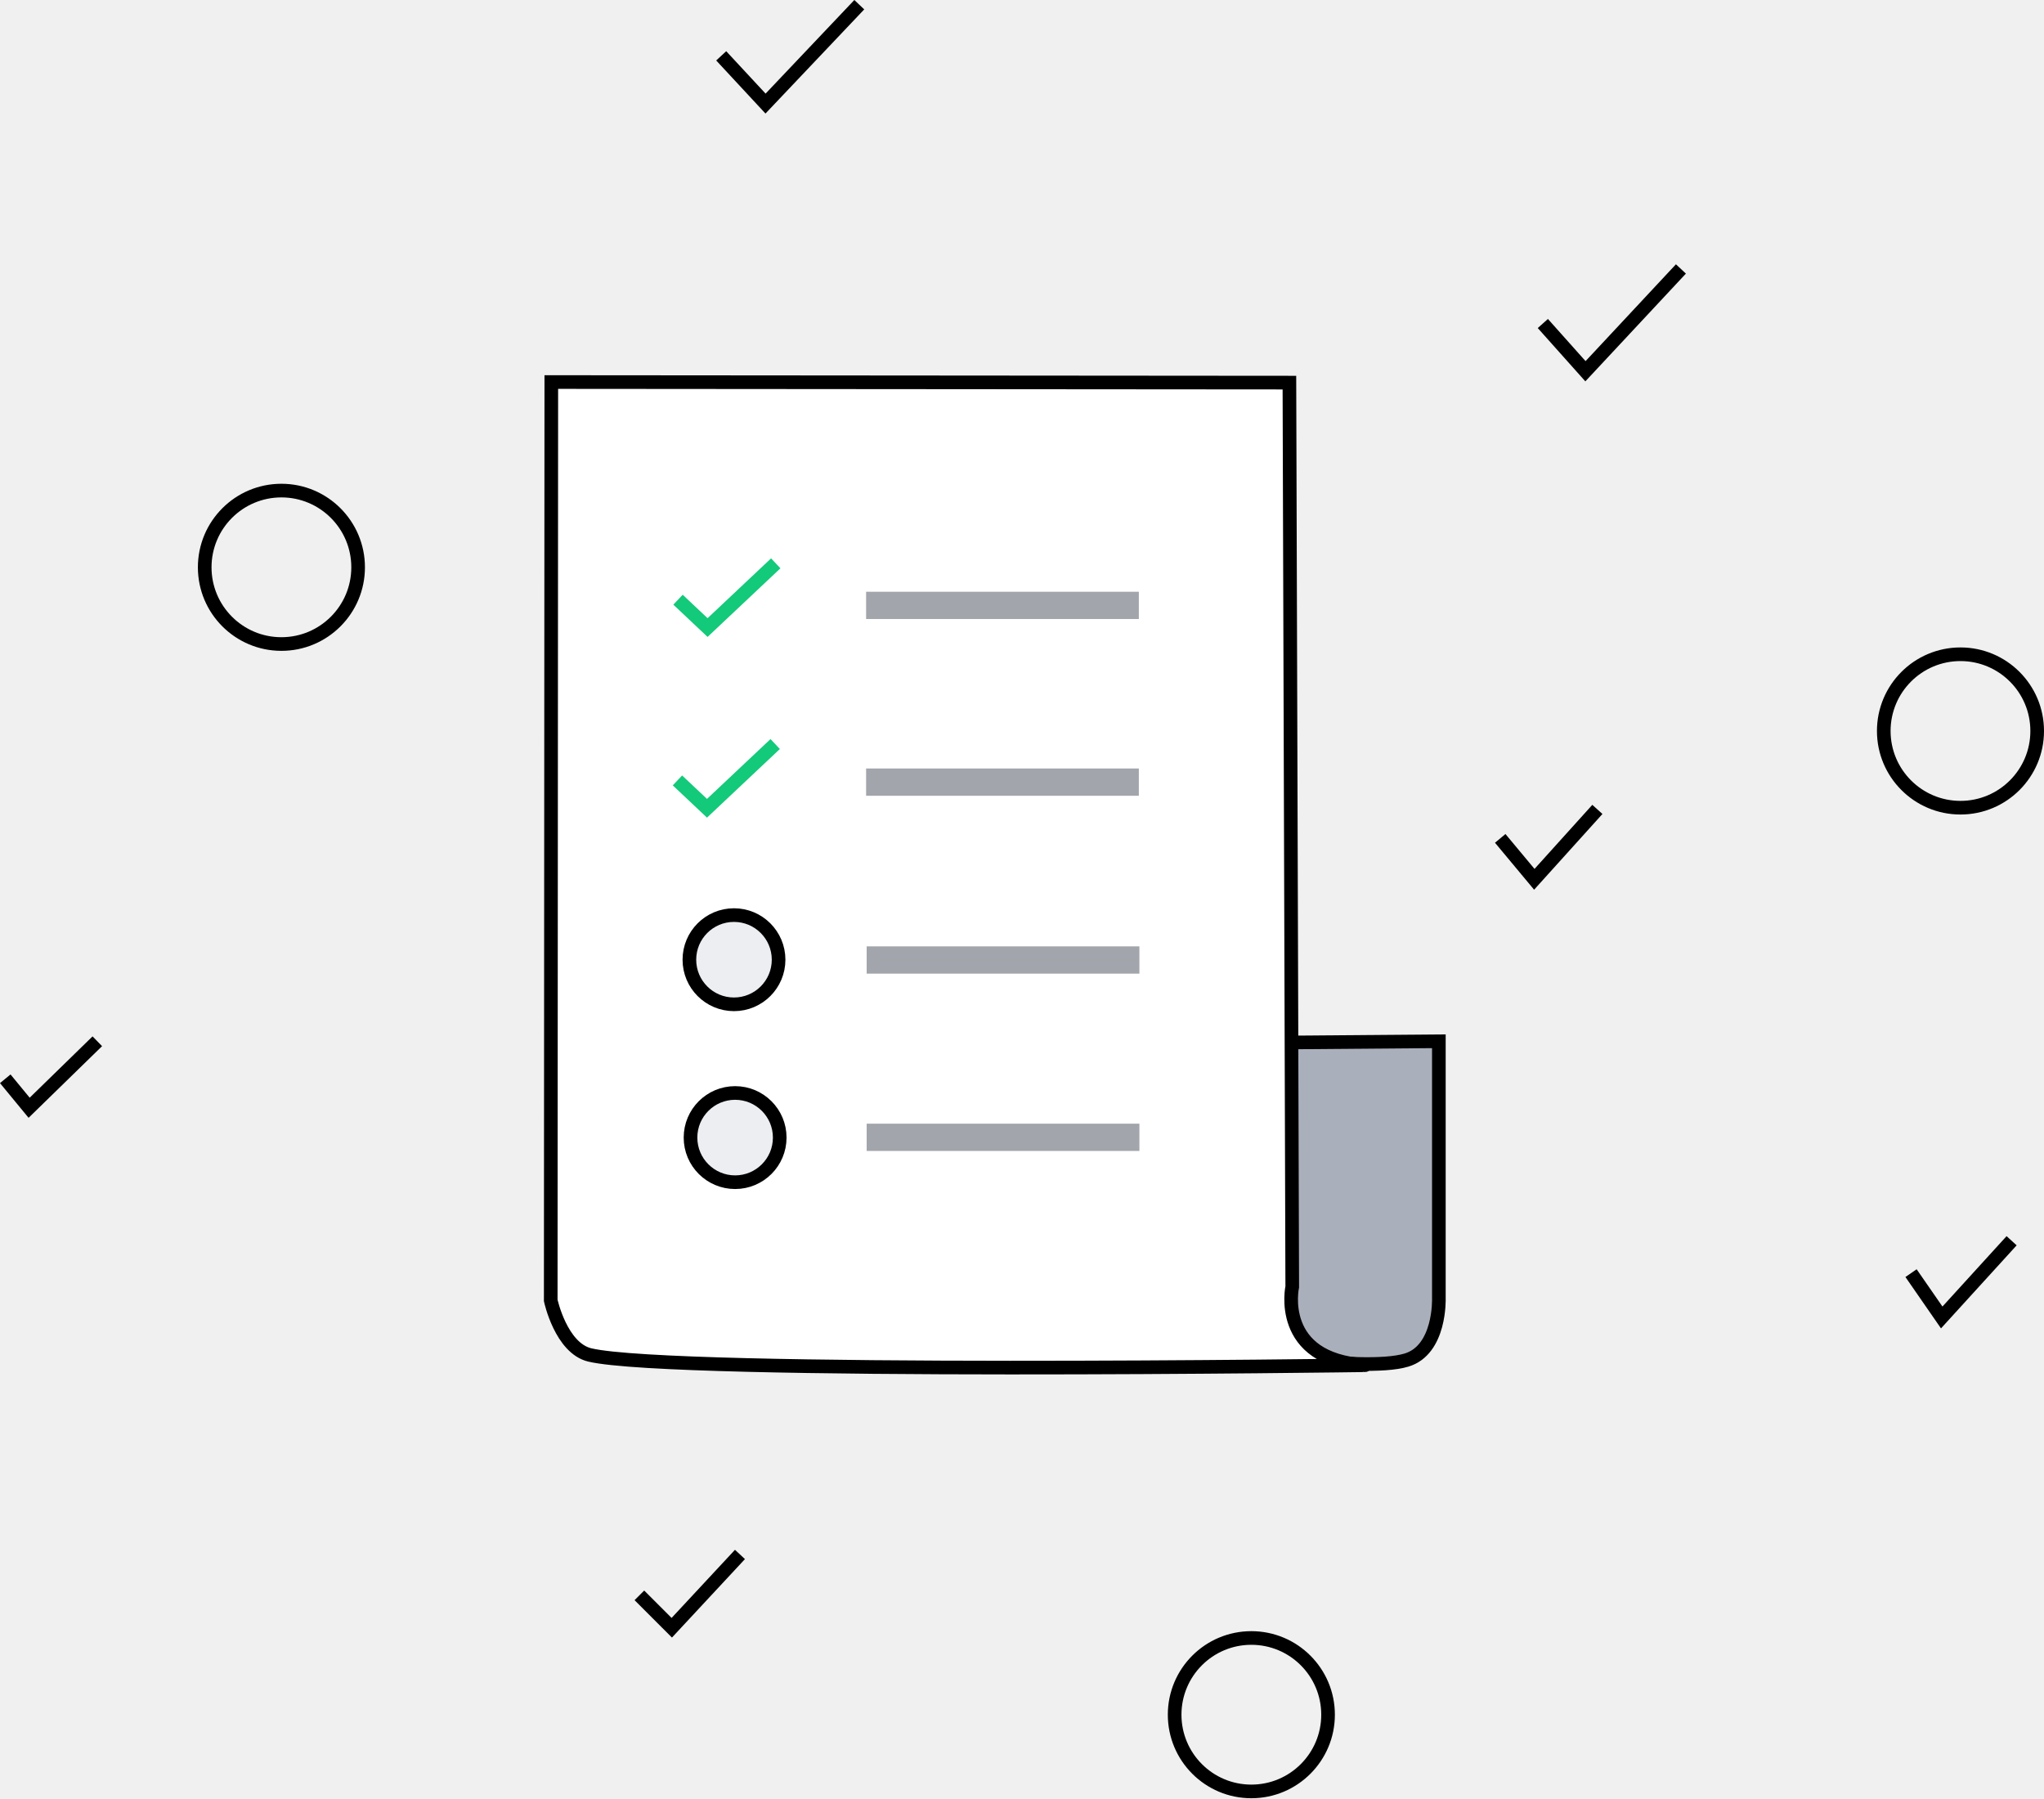
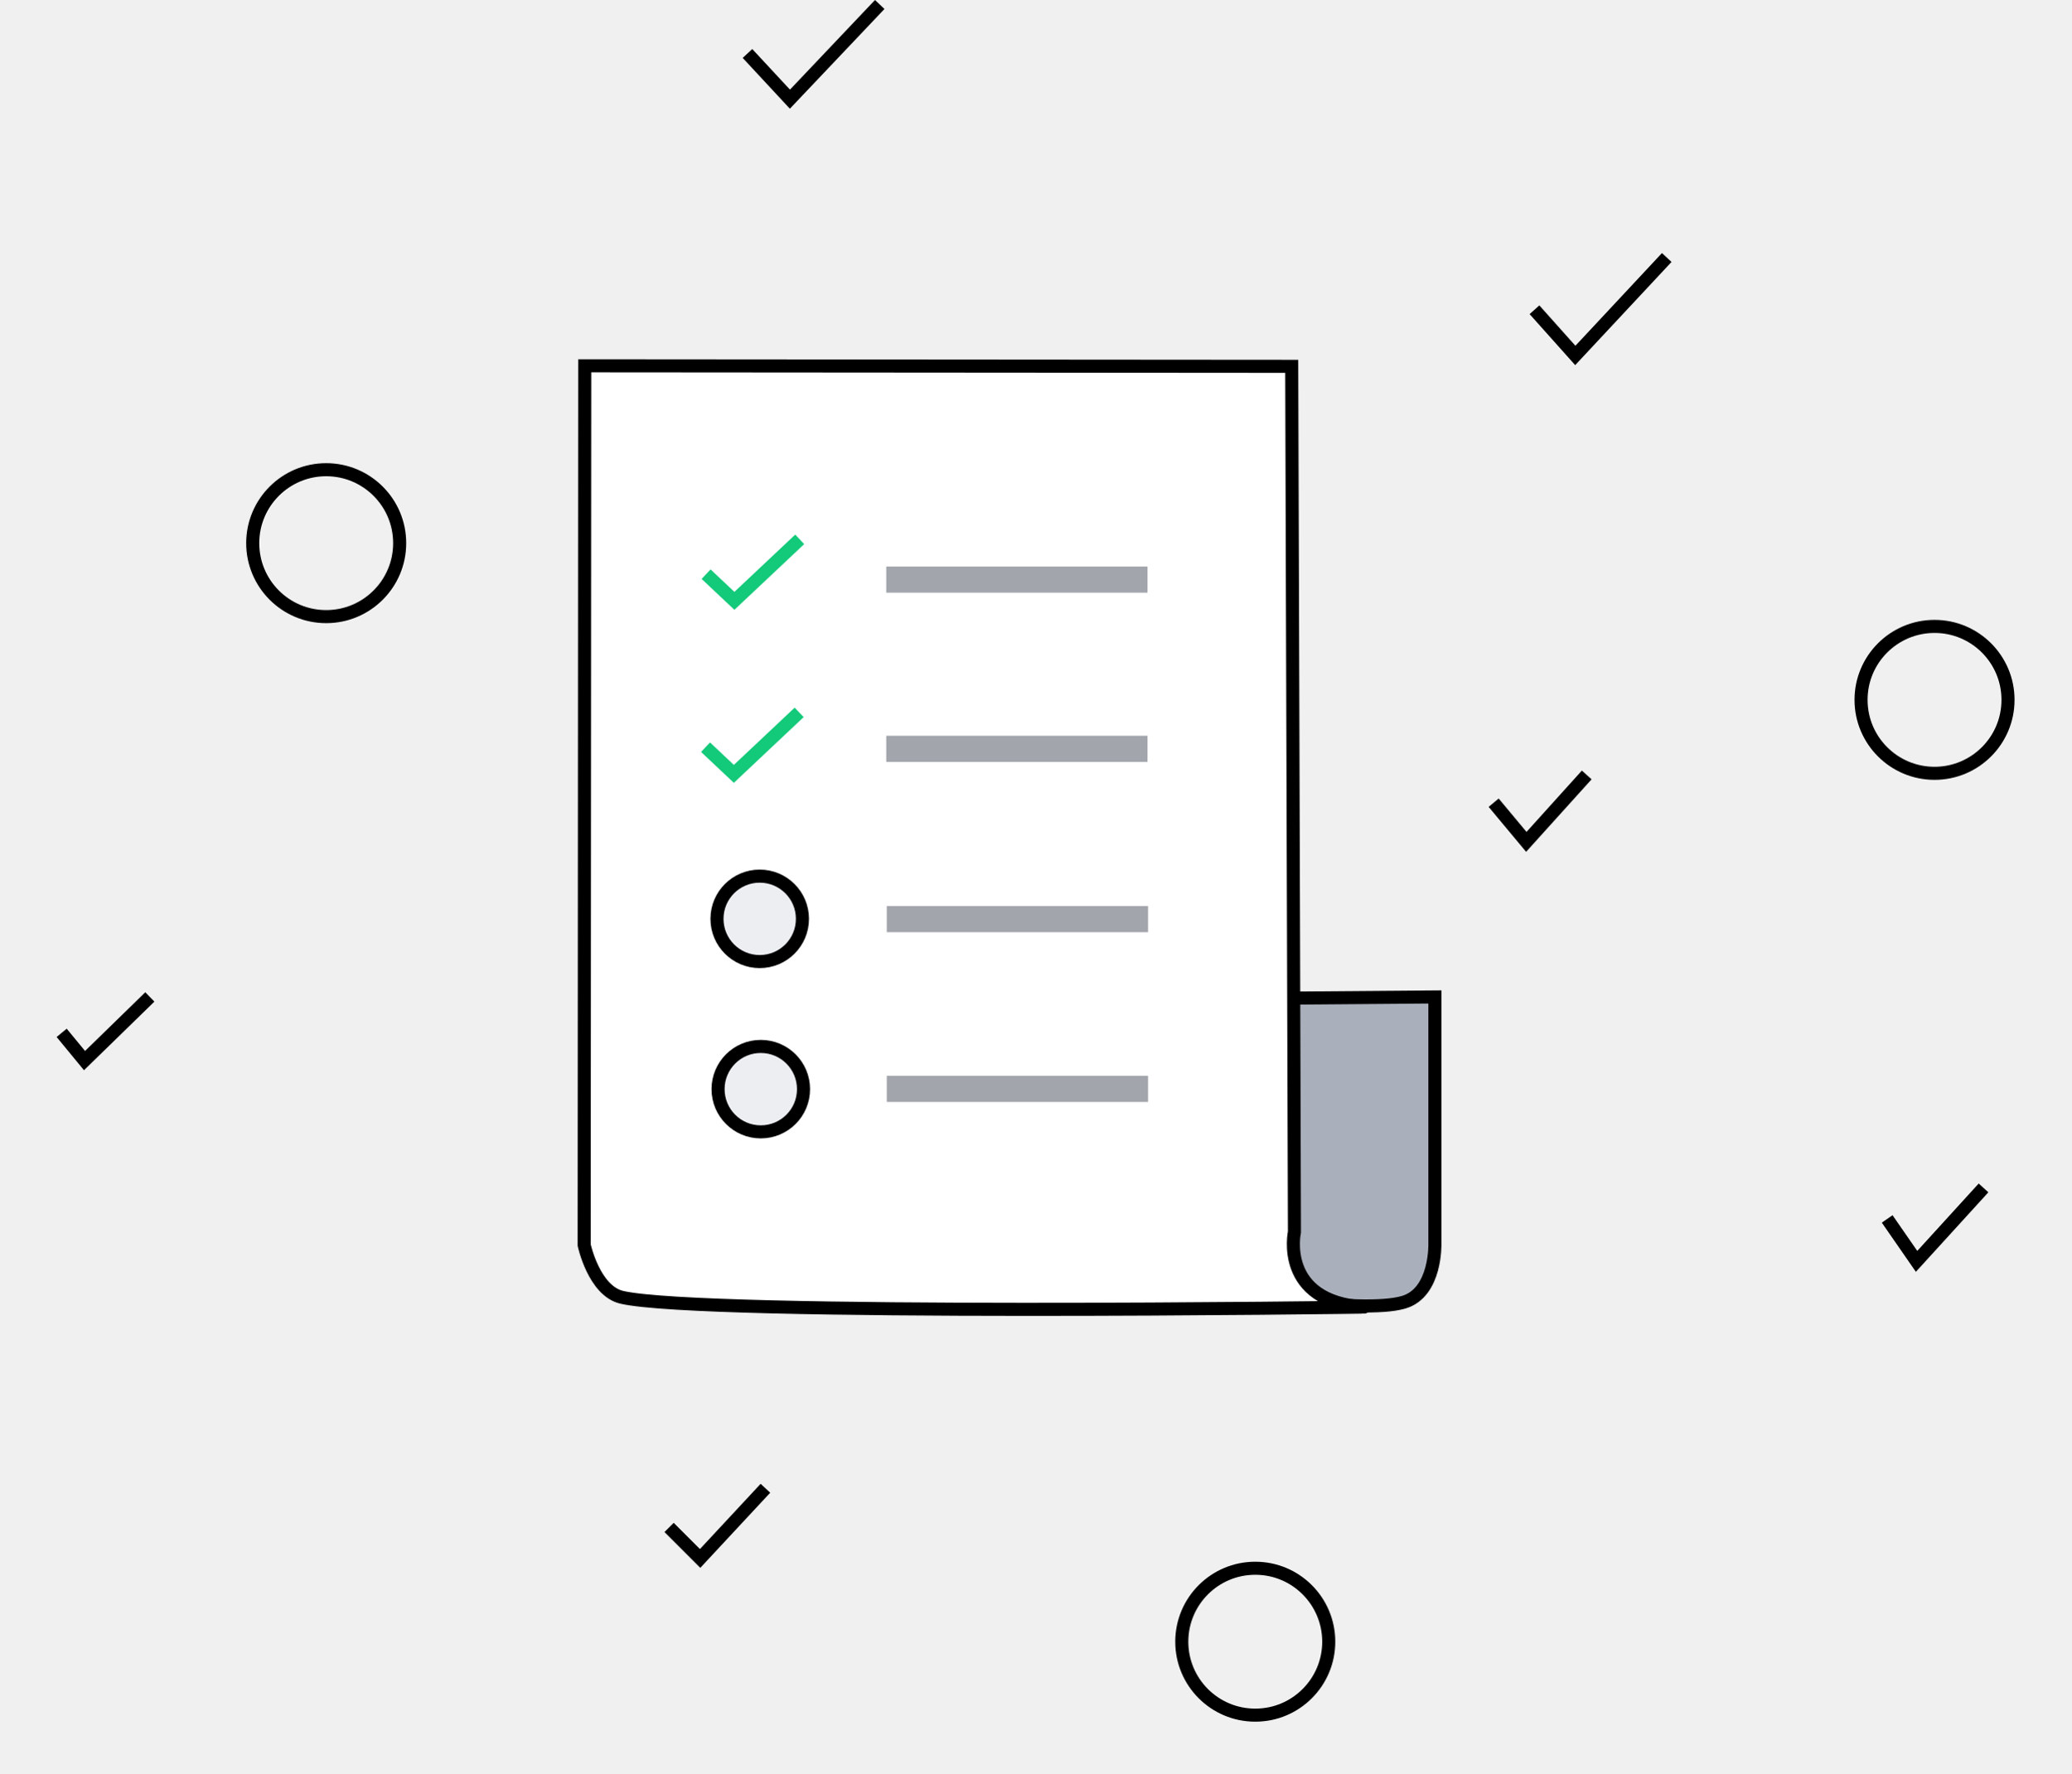
- <svg xmlns="http://www.w3.org/2000/svg" version="1.1" id="Calque_1" x="0px" y="0px" width="149.886px" height="131.844px" viewBox="0 0 149.886 131.844" enable-background="new 0 0 149.886 131.844" xml:space="preserve">
-   <path fill="#AAB0BB" stroke="#000000" d="M89.886,76.469l15.625-0.125v18.875c0,0,0.125,3.75-2.375,4.5  c-3.3,0.99-13.75-0.875-13.75-0.875L89.886,76.469z" />
-   <path fill="#FFFFFF" stroke="#000000" d="M40.427,28.011l54.125,0.042l0.208,66.292c0,0-1.166,5.334,5.334,5.75  c0.116,0.008-50.63,0.71-56.834-0.75c-2.125-0.5-2.875-4-2.875-4L40.427,28.011z" />
-   <polyline fill="none" stroke="#000000" points="0.386,79.094 2.136,81.219 7.136,76.344 " />
-   <polyline fill="none" stroke="#000000" points="52.886,4.094 56.136,7.594 63.011,0.344 " />
-   <polyline fill="none" stroke="#000000" points="113.136,23.719 116.261,27.219 123.261,19.719 " />
-   <polyline fill="none" stroke="#000000" points="110.011,61.469 112.511,64.469 117.136,59.344 " />
-   <polyline fill="none" stroke="#000000" points="140.136,93.344 142.386,96.594 147.511,90.969 " />
-   <polyline fill="none" stroke="#000000" points="46.886,116.969 49.261,119.344 54.261,113.969 " />
-   <circle fill="none" stroke="#000000" cx="91.761" cy="125.719" r="5.625" />
-   <circle fill="none" stroke="#000000" cx="143.761" cy="53.594" r="5.625" />
-   <circle fill="none" stroke="#000000" cx="20.636" cy="41.594" r="5.625" />
-   <line fill="none" stroke="#A2A5AB" stroke-width="2" x1="63.511" y1="44.386" x2="83.511" y2="44.386" />
-   <line fill="none" stroke="#A2A5AB" stroke-width="2" x1="63.511" y1="57.344" x2="83.511" y2="57.344" />
-   <line fill="none" stroke="#A2A5AB" stroke-width="2" x1="63.552" y1="70.386" x2="83.552" y2="70.386" />
-   <line fill="none" stroke="#A2A5AB" stroke-width="2" x1="63.552" y1="83.386" x2="83.552" y2="83.386" />
-   <circle id="rond" fill="#ECEEF2" stroke="#000000" cx="53.906" cy="83.406" r="3.271" />
-   <circle fill="#ECEEF2" stroke="#000000" cx="53.823" cy="70.364" r="3.271" />
-   <polyline fill="none" stroke="#13C97A" points="49.677,57.219 51.844,59.261 56.844,54.552 " />
-   <polyline fill="none" stroke="#13C97A" points="49.719,43.969 51.886,46.011 56.886,41.302 " />
+ <svg xmlns="http://www.w3.org/2000/svg" version="1.1" id="Calque_1" x="0px" y="0px" width="153.886px" height="131.844px" viewBox="0 0 149.886 135.844" enable-background="new 0 0 149.886 131.844" xml:space="preserve" class="svg1">
+   <g id="svg">
+     <path fill="#AAB0BB" stroke="#000000" d="M89.886,76.469l15.625-0.125v18.875c0,0,0.125,3.75-2.375,4.5  c-3.3,0.99-13.75-0.875-13.75-0.875L89.886,76.469z" />
+     <path fill="#FFFFFF" stroke="#000000" d="M40.427,28.011l54.125,0.042l0.208,66.292c0,0-1.166,5.334,5.334,5.75  c0.116,0.008-50.63,0.71-56.834-0.75c-2.125-0.5-2.875-4-2.875-4L40.427,28.011z" />
+     <polyline fill="none" stroke="#000000" points="0.386,79.094 2.136,81.219 7.136,76.344 " />
+     <polyline fill="none" stroke="#000000" points="52.886,4.094 56.136,7.594 63.011,0.344 " />
+     <polyline fill="none" stroke="#000000" points="113.136,23.719 116.261,27.219 123.261,19.719 " />
+     <polyline fill="none" stroke="#000000" points="110.011,61.469 112.511,64.469 117.136,59.344 " />
+     <polyline fill="none" stroke="#000000" points="140.136,93.344 142.386,96.594 147.511,90.969 " />
+     <polyline fill="none" stroke="#000000" points="46.886,116.969 49.261,119.344 54.261,113.969 " />
+     <circle class="cercle" fill="none" stroke="#000000" cx="91.761" cy="125.719" r="5.625" />
+     <circle class="cercle" fill="none" stroke="#000000" cx="143.761" cy="53.594" r="5.625" />
+     <circle class="cercle" fill="none" stroke="#000000" cx="20.636" cy="41.594" r="5.625" />
+     <line fill="none" stroke="#A2A5AB" stroke-width="2" x1="63.511" y1="44.386" x2="83.511" y2="44.386" />
+     <line fill="none" stroke="#A2A5AB" stroke-width="2" x1="63.511" y1="57.344" x2="83.511" y2="57.344" />
+     <line fill="none" stroke="#A2A5AB" stroke-width="2" x1="63.552" y1="70.386" x2="83.552" y2="70.386" />
+     <line fill="none" stroke="#A2A5AB" stroke-width="2" x1="63.552" y1="83.386" x2="83.552" y2="83.386" />
+     <circle id="rond" fill="#ECEEF2" stroke="#000000" cx="53.906" cy="83.406" r="3.271" />
+     <circle fill="#ECEEF2" stroke="#000000" cx="53.823" cy="70.364" r="3.271" />
+     <polyline fill="none" stroke="#13C97A" points="49.677,57.219 51.844,59.261 56.844,54.552 " />
+     <polyline fill="none" stroke="#13C97A" points="49.719,43.969 51.886,46.011 56.886,41.302 " />
+   </g>
</svg>
